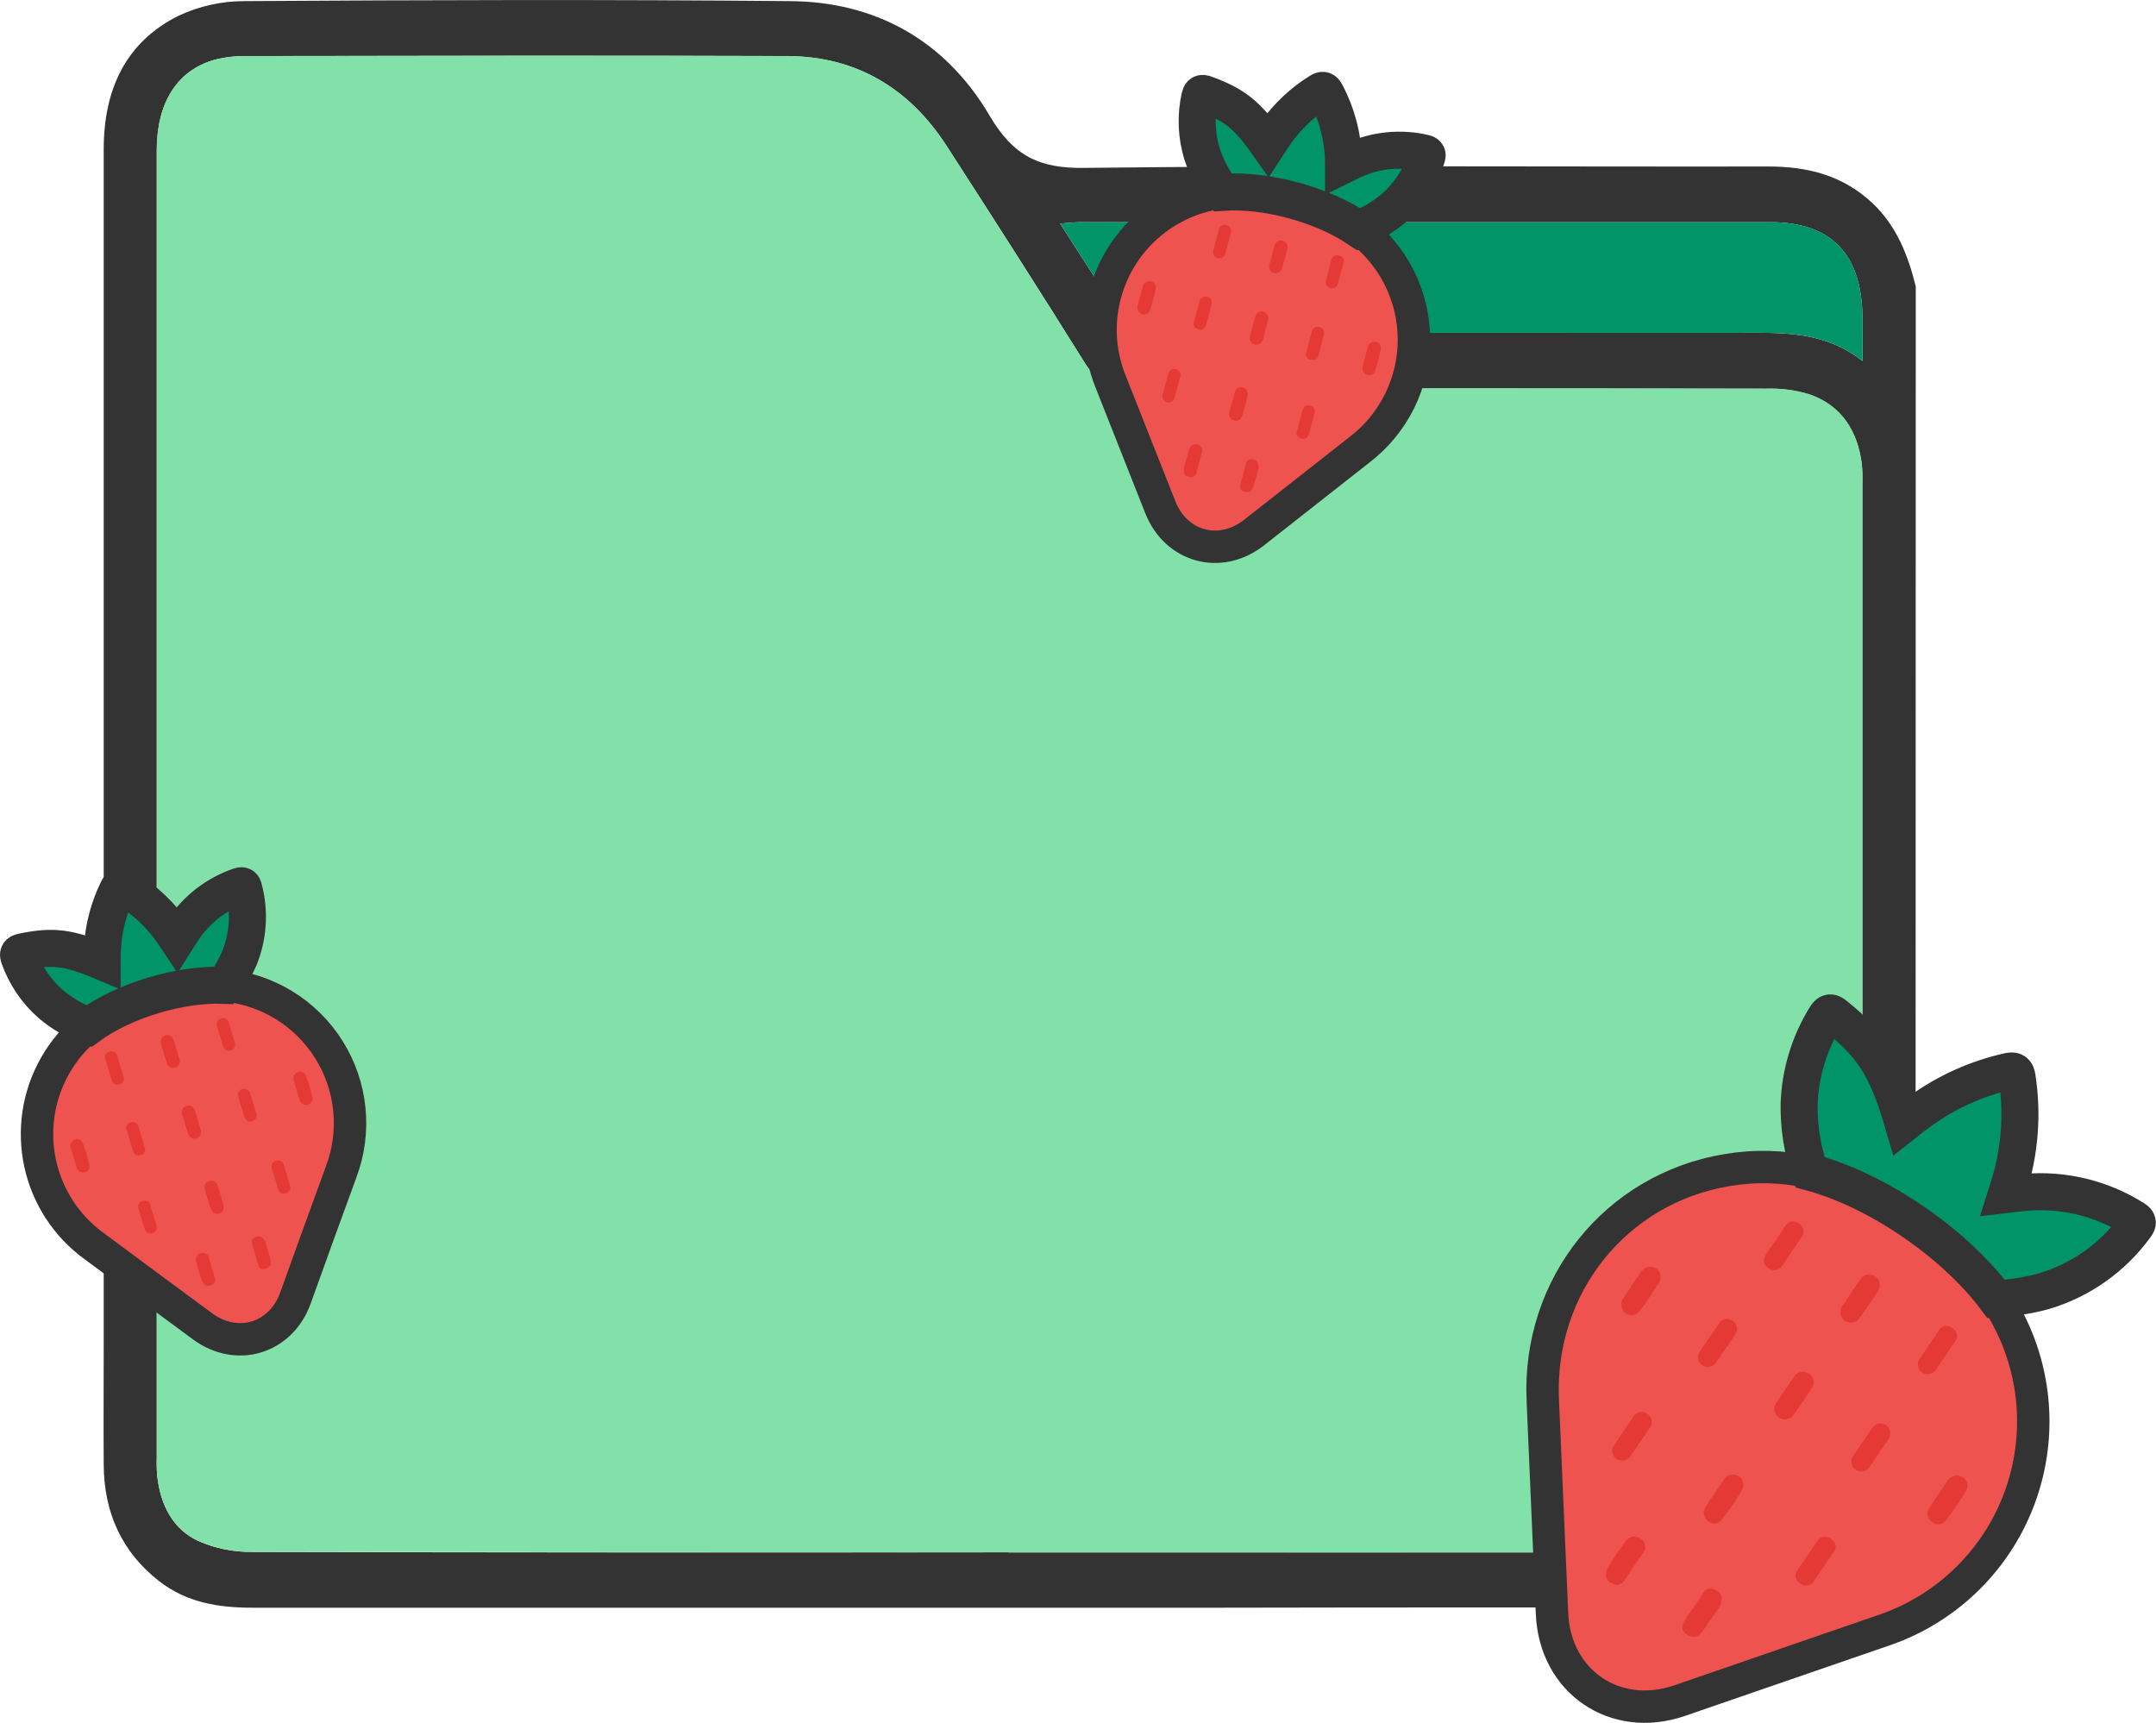
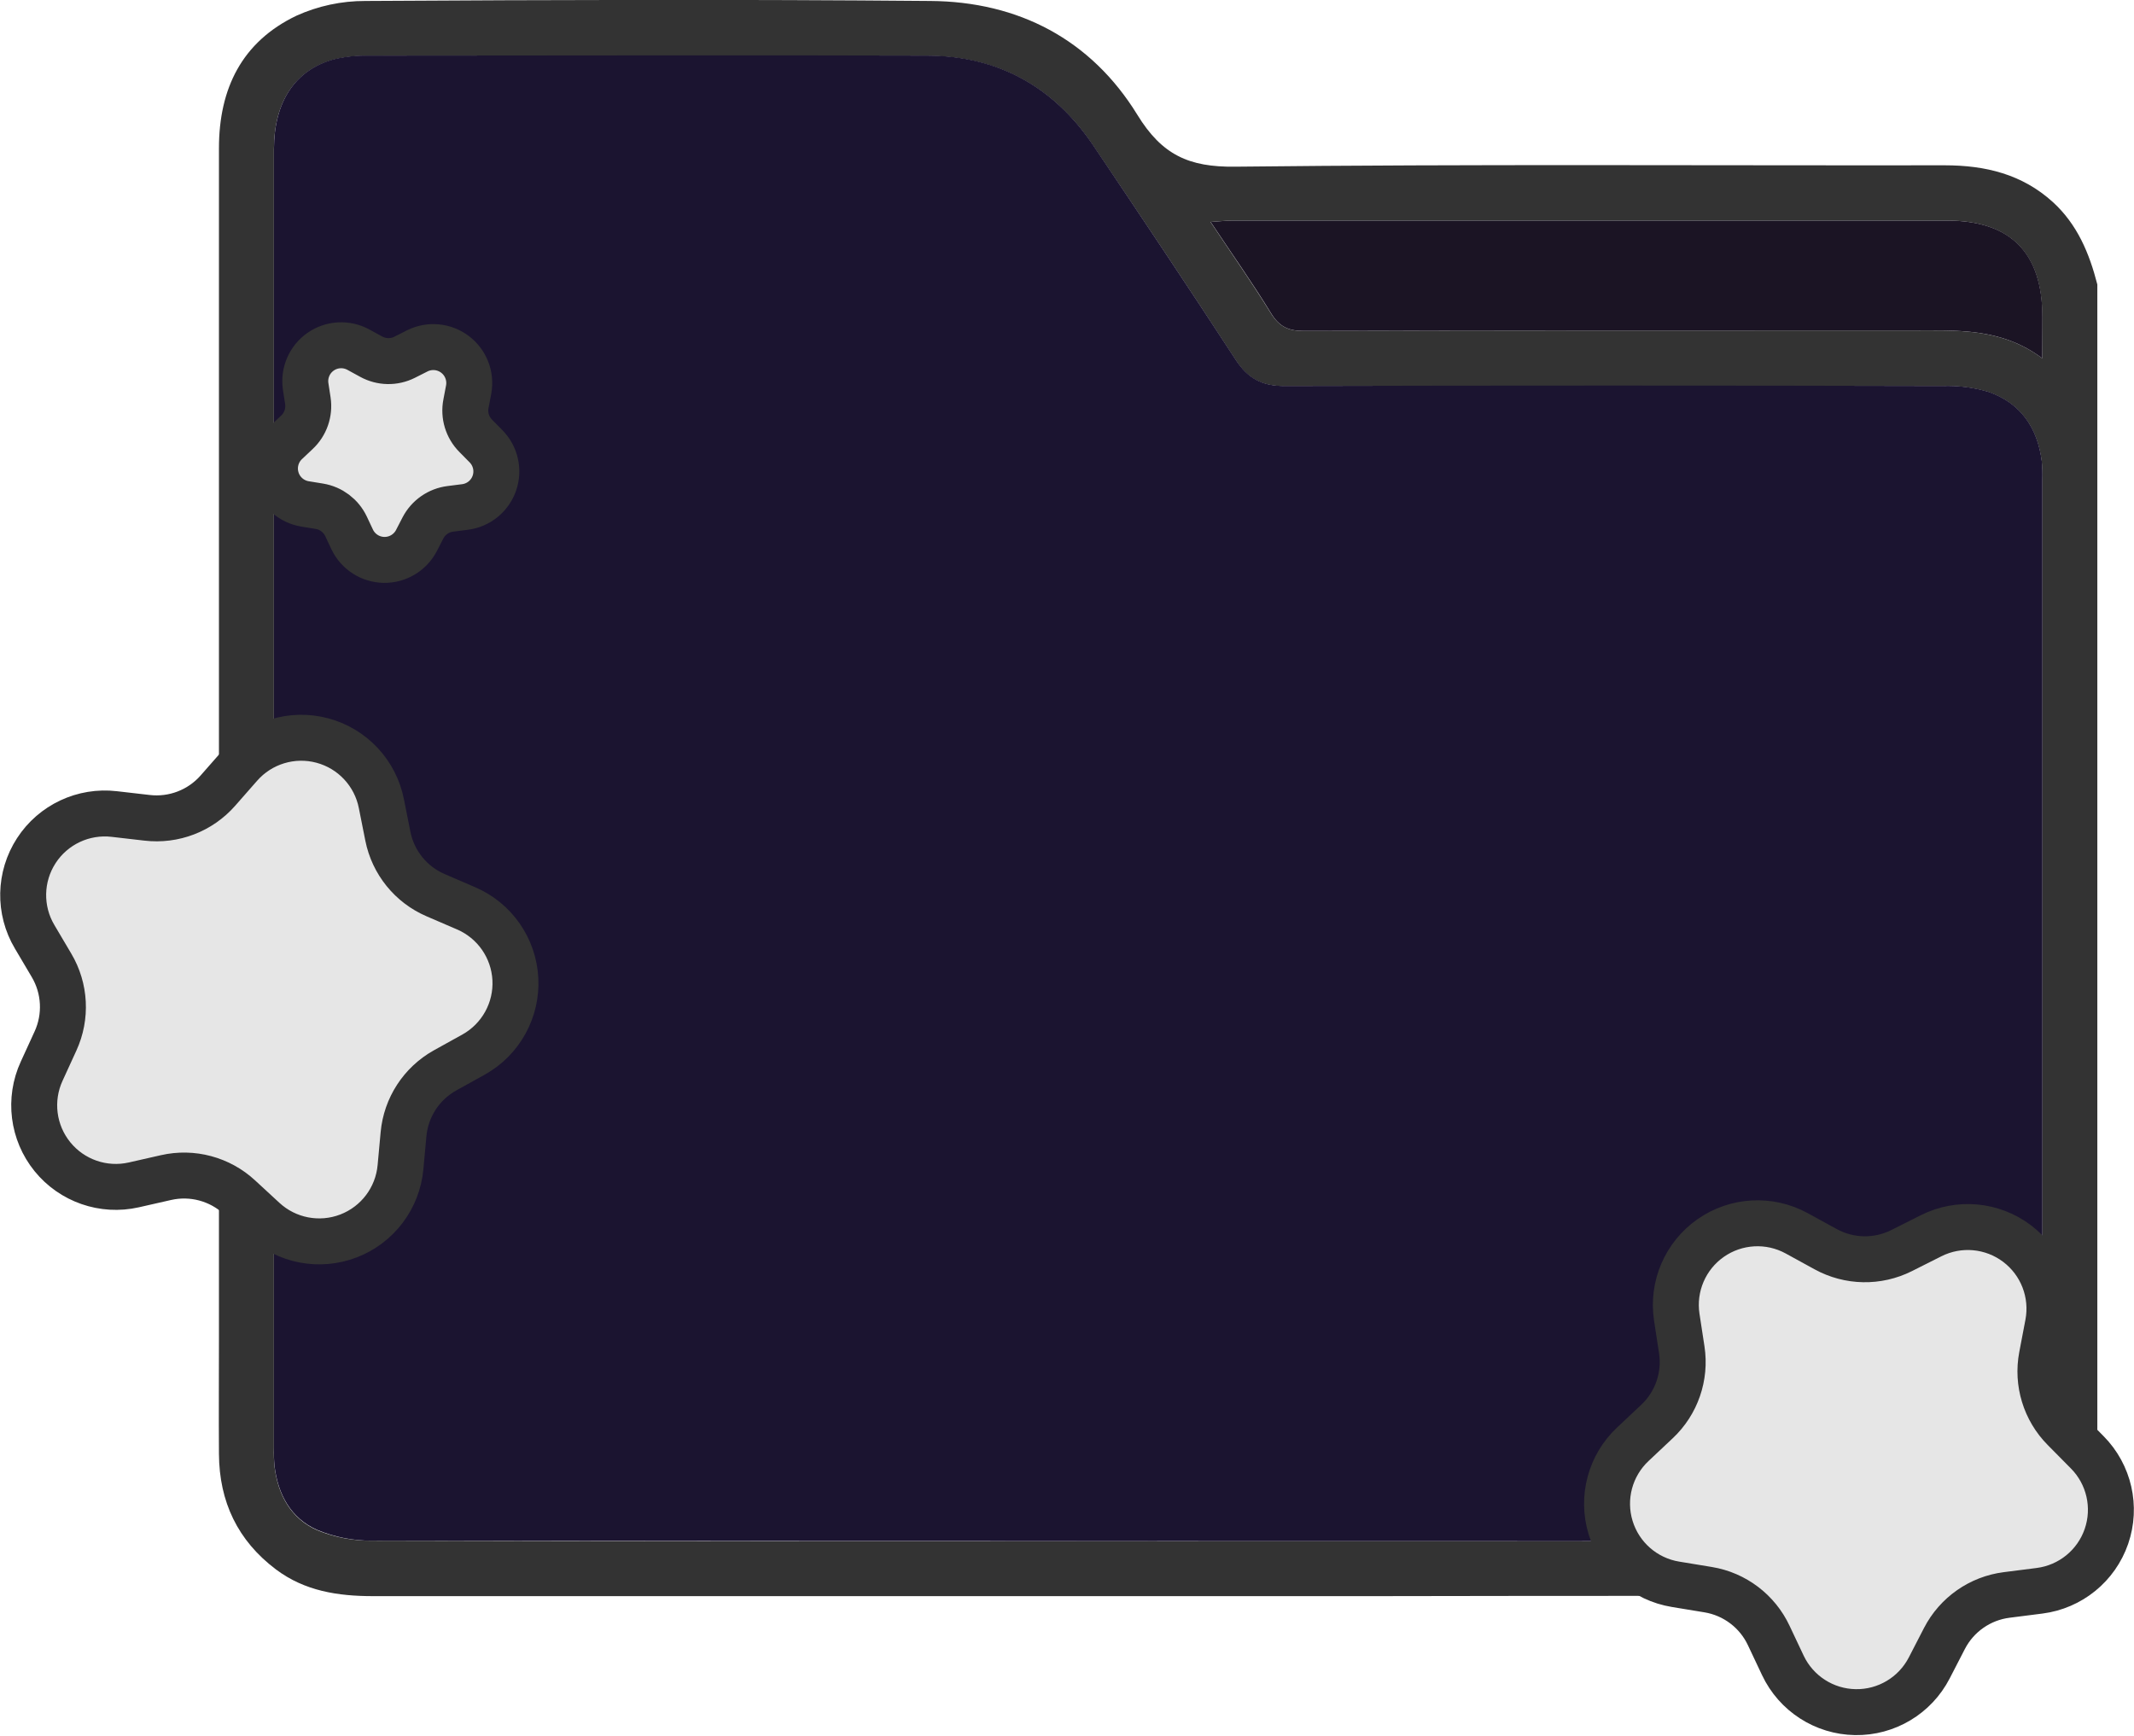
- <svg xmlns="http://www.w3.org/2000/svg" width="465.87" height="372.29" viewBox="0 0 465.87 372.29">
+ <svg xmlns="http://www.w3.org/2000/svg" viewBox="0 0 464.42 377.68">
  <defs>
-     <style>
-       .cls-1 {
-         fill: #333;
-       }
- 
-       .cls-2 {
-         fill: #82e0a9;
-       }
- 
-       .cls-3, .cls-5 {
-         fill: #009468;
-       }
- 
-       .cls-4 {
-         fill: #ee5350;
-         stroke-width: 7px;
-       }
- 
-       .cls-4, .cls-5 {
-         stroke: #333;
-         stroke-miterlimit: 10;
-       }
- 
-       .cls-5 {
-         stroke-width: 8px;
-       }
- 
-       .cls-6 {
-         fill: #e43935;
-       }
-     </style>
+     <style>.cls-1{fill:#333;}.cls-2{fill:#1b1430;}.cls-3{fill:#1b1424;}.cls-4{fill:#e6e6e6;stroke:#333;stroke-miterlimit:10;stroke-width:10px;}</style>
  </defs>
  <g id="Capa_2" data-name="Capa 2">
    <g id="Capa_1-2" data-name="Capa 1">
-       <g>
-         <g>
-           <path class="cls-1" d="M413.91,321.47c-1.66,6.78-4.16,13.07-9.27,17.94-6.41,6.12-14.06,8.06-22.52,8q-59.25-.12-118.51,0-104.55,0-209.11,0c-7.28,0-14.21-1.1-20.21-5.81-8-6.29-11.82-14.75-11.88-25.11-.06-8.52,0-17,0-25.55q0-129.33,0-258.66c0-13,4.78-23.18,16.14-28.86A33.46,33.46,0,0,1,52.86.24c39.25-.25,78.5-.36,117.75,0C189.05.34,204.18,8.6,213.84,25c5.11,8.7,10.7,11.4,20.34,11.28,49.31-.58,98.63-.23,148-.3,8.45,0,16.1,1.93,22.51,8,5.11,4.87,7.61,11.15,9.27,17.94Zm-196,14q81.81,0,163.61,0a32.59,32.59,0,0,0,8.33-.79c8.1-2.2,12.56-9.29,12.56-19.49q0-105.37,0-210.75a33.12,33.12,0,0,0-.11-4c-.89-7.35-4.47-12.77-11.26-15.17A28.67,28.67,0,0,0,381.68,84q-68.61-.1-137.24,0c-4.56,0-7.55-1.57-10.06-5.6-9.79-15.72-19.78-31.3-29.82-46.84-8.21-12.7-19.78-19.38-34.45-19.44-38.86-.15-77.73-.06-116.59,0a27,27,0,0,0-7.18.81c-8.1,2.31-12.47,9.3-12.47,19.56q0,141.3,0,282.6a33.18,33.18,0,0,0,.12,4c.72,6.21,3.4,11.4,8.91,13.93a28.13,28.13,0,0,0,11.42,2.34Q136.13,335.55,217.94,335.44ZM402.44,78c0-3.57,0-6.32,0-9.06,0-13.9-6.63-20.92-19.87-20.93q-74.49,0-149,0c-1.29,0-2.59.17-4.5.3,4.51,7.07,8.73,13.36,12.59,19.89A6.82,6.82,0,0,0,248.41,72c42.28-.12,84.55-.06,126.83-.09C384.51,71.94,393.87,71.28,402.44,78Z" />
-           <path class="cls-2" d="M217.94,335.44q-81.81,0-163.62-.1A28.13,28.13,0,0,1,42.9,333c-5.51-2.53-8.19-7.72-8.91-13.93a33.18,33.18,0,0,1-.12-4q0-141.3,0-282.6c0-10.26,4.37-17.25,12.47-19.56a27,27,0,0,1,7.18-.81c38.86,0,77.73-.13,116.59,0,14.67.06,26.24,6.74,34.45,19.44,10,15.54,20,31.12,29.82,46.84,2.51,4,5.5,5.61,10.06,5.6q68.63-.18,137.24,0a28.67,28.67,0,0,1,9.39,1.23c6.79,2.4,10.37,7.82,11.26,15.17a33.12,33.12,0,0,1,.11,4q0,105.38,0,210.75c0,10.2-4.46,17.29-12.56,19.49a32.59,32.59,0,0,1-8.33.79Q299.76,335.47,217.94,335.44Z" />
-           <path class="cls-3" d="M402.44,78c-8.57-6.73-17.93-6.07-27.2-6.07-42.28,0-84.55,0-126.83.09a6.82,6.82,0,0,1-6.74-3.82c-3.86-6.53-8.08-12.82-12.59-19.89,1.91-.13,3.21-.3,4.5-.3q74.5,0,149,0c13.24,0,19.86,7,19.87,20.93C402.45,71.69,402.44,74.44,402.44,78Z" />
-         </g>
-         <g>
-           <path class="cls-4" d="M431.32,280.68a47.67,47.67,0,0,1-24.67,71.74c-14.58,5-29.14,10.07-43.72,15.07-13.94,4.78-26.93-4.09-27.57-18.8q-1-23.1-2-46.21c-1.05-24.64,15.75-45.62,39.79-49.63a46.55,46.55,0,0,1,17.95.45,3.15,3.15,0,0,1,2.22.1,50.25,50.25,0,0,1,14.88,6.73c3.55,2.29,7,4.66,10.47,7.14a49.43,49.43,0,0,1,11.71,11.38A3.26,3.26,0,0,1,431.32,280.68Z" />
-           <path class="cls-5" d="M431.32,280.68c-9.15-12.21-25.8-23.55-40.2-27.38a42.41,42.41,0,0,1-2.36-14.86,38.28,38.28,0,0,1,5.66-18.63c.66-1.09,1.11-1.25,2.17-.37,8.21,6.69,11.16,11.33,14.69,23.45,1.26-1,2.45-1.92,3.69-2.82a51.77,51.77,0,0,1,19-8.55c1.24-.28,1.68,0,1.88,1.26A52,52,0,0,1,434,256.59c-.14.46-.29.93-.48,1.53,1.36-.16,2.62-.33,3.9-.45a38,38,0,0,1,23.77,5.73c1.07.66.59,1.15.12,1.78A37.8,37.8,0,0,1,441.73,279,50.36,50.36,0,0,1,431.32,280.68Z" />
-           <path class="cls-6" d="M352.64,277.69c.64-.94,1.27-1.89,1.93-2.82a2.38,2.38,0,0,1,3.24-.79,2.2,2.2,0,0,1,.6,3.17,68.46,68.46,0,0,1-4.11,6.05,2.13,2.13,0,0,1-3,.5,2.37,2.37,0,0,1-.64-3.15l.09-.13Z" />
-           <path class="cls-6" d="M389.5,302.91c-.61.9-1.21,1.81-1.84,2.69a2.41,2.41,0,0,1-3.24.8,2.36,2.36,0,0,1-.48-3.42q1.85-2.78,3.75-5.51A2.28,2.28,0,1,1,391.5,300C390.88,301,390.17,301.92,389.5,302.91Z" />
-           <path class="cls-6" d="M418.93,322.82l1.92-2.83a2.24,2.24,0,0,1,3.11-.82,2.08,2.08,0,0,1,.78,3.09,59,59,0,0,1-4.29,6.32,2.06,2.06,0,0,1-2.93.34,2.16,2.16,0,0,1-.67-3A37.25,37.25,0,0,1,418.93,322.82Z" />
-           <path class="cls-6" d="M370.53,322.65c.64-.94,1.29-1.88,1.92-2.83a2.3,2.3,0,0,1,3.1-.89,2.21,2.21,0,0,1,.86,3.08,65.44,65.44,0,0,1-4.41,6.44,2,2,0,0,1-2.93.2,2.16,2.16,0,0,1-.61-2.89A33.57,33.57,0,0,1,370.53,322.65Z" />
-           <path class="cls-6" d="M400.13,279.19c.64-.93,1.26-1.89,1.93-2.81A2.28,2.28,0,1,1,405.8,279c-1.22,1.85-2.46,3.69-3.75,5.5a2.3,2.3,0,1,1-3.74-2.58C398.9,281,399.52,280.09,400.13,279.19Z" />
-           <path class="cls-6" d="M353.06,338.46c-.7,1-1.41,2.05-2.1,3.09a1.78,1.78,0,0,1-2.25.78c-.95-.37-1.88-1-1.68-2.27a3.55,3.55,0,0,1,.39-1.38c1.21-1.86,2.42-3.72,3.75-5.5a2.3,2.3,0,0,1,3.76-.31,1.83,1.83,0,0,1,.23,2.5Z" />
-           <path class="cls-6" d="M365.94,347.33c.7-1,1.41-2.05,2.1-3.08a1.8,1.8,0,0,1,2.38-.79c1,.42,1.79,1.05,1.58,2.34a3.8,3.8,0,0,1-.61,1.65c-1.11,1.6-2.18,3.23-3.3,4.82s-2.25,1.82-3.56.93-1.36-1.79-.23-3.45C364.84,348.94,365.39,348.14,365.94,347.33Z" />
-           <path class="cls-6" d="M387.22,270.36c-.73,1.08-1.47,2.14-2.19,3.22s-1.8,1.08-2.84.51a2,2,0,0,1-.65-2.92c1.41-2.12,2.87-4.2,4.29-6.31.78-1.16,1.8-1.07,2.83-.5a2,2,0,0,1,.66,2.91C388.64,268.32,387.92,269.33,387.22,270.36Z" />
-           <path class="cls-6" d="M420.34,293c-.7,1-1.43,2-2.1,3.09a2.13,2.13,0,0,1-3.55-2.34c1.41-2,2.83-4.1,4.19-6.18a1.91,1.91,0,0,1,2.94-.57,1.88,1.88,0,0,1,.62,2.92C421.73,290.9,421,291.93,420.34,293Z" />
-           <path class="cls-6" d="M369.34,289.06c.7-1,1.43-2,2.1-3.09a2.13,2.13,0,0,1,3.55,2.36c-1.45,2.09-2.87,4.19-4.3,6.3a2.13,2.13,0,0,1-3.53-2.34C367.87,291.2,368.61,290.14,369.34,289.06Z" />
-           <path class="cls-6" d="M406,314c-.74,1.08-1.46,2.15-2.2,3.22a2.13,2.13,0,0,1-3.5-2.39c1.45-2.15,2.91-4.29,4.38-6.44a2.13,2.13,0,0,1,3.51,2.39Z" />
-           <path class="cls-6" d="M351,309c.64-.94,1.27-1.89,1.92-2.82a2,2,0,0,1,3.05-.62,2,2,0,0,1,.51,3c-1.4,2-2.74,4-4.12,6a2.13,2.13,0,1,1-3.46-2.45C349.6,311.08,350.31,310.06,351,309Z" />
-           <path class="cls-6" d="M394,338.62c-.7,1-1.38,2.08-2.11,3.09a2,2,0,0,1-2.95.45,1.92,1.92,0,0,1-.57-2.83c1.45-2.09,2.85-4.21,4.31-6.29a1.94,1.94,0,0,1,3-.46c.91.75,1.37,1.68.56,2.83S394.7,337.55,394,338.62Z" />
-         </g>
-         <g>
-           <path class="cls-4" d="M48.41,212.91a29.91,29.91,0,0,1,25.3,40.35q-5,13.64-9.89,27.29c-3.17,8.7-12.62,11.54-20.06,6.05Q32.08,278,20.42,269.33a29.91,29.91,0,0,1-8.54-39,29.37,29.37,0,0,1,7.31-8.58c.12-.51.54-.76.92-1a31.31,31.31,0,0,1,9.16-4.61q3.78-1.26,7.62-2.3a30.9,30.9,0,0,1,10.17-1.23A2,2,0,0,1,48.41,212.91Z" />
-           <path class="cls-5" d="M48.41,212.91c-9.57-.36-21.67,3.3-29.22,8.82A26.46,26.46,0,0,1,11,217,24.12,24.12,0,0,1,4.13,206.9c-.27-.75-.17-1,.68-1.21,6.51-1.36,9.94-1,17.25,2.09,0-1,0-2,.08-2.92a32.34,32.34,0,0,1,3.33-12.66c.35-.72.64-.83,1.36-.42a32.78,32.78,0,0,1,10.89,10.29l.56.84c.46-.72.87-1.41,1.32-2.08a23.9,23.9,0,0,1,12.18-9.35c.74-.26.79.17.91.65a23.66,23.66,0,0,1-1,15A31,31,0,0,1,48.41,212.91Z" />
-           <path class="cls-6" d="M15.91,250.14c-.2-.68-.42-1.36-.61-2a1.47,1.47,0,0,1,.89-1.89,1.37,1.37,0,0,1,1.78,1,45.23,45.23,0,0,1,1.33,4.39,1.34,1.34,0,0,1-.95,1.68,1.48,1.48,0,0,1-1.79-.93l0-.1C16.33,251.51,16.12,250.83,15.91,250.14Z" />
-           <path class="cls-6" d="M42.77,242.1c.2.65.4,1.3.59,2a1.51,1.51,0,0,1-.89,1.9,1.48,1.48,0,0,1-1.86-1.11c-.42-1.33-.82-2.67-1.21-4a1.43,1.43,0,1,1,2.71-.88C42.37,240.65,42.55,241.38,42.77,242.1Z" />
-           <path class="cls-6" d="M64.1,235.58c-.2-.68-.41-1.37-.62-2.05a1.41,1.41,0,0,1,.83-1.84,1.29,1.29,0,0,1,1.81.84,36.65,36.65,0,0,1,1.4,4.58,1.3,1.3,0,0,1-1,1.57,1.36,1.36,0,0,1-1.73-.86C64.5,237.1,64.33,236.33,64.1,235.58Z" />
-           <path class="cls-6" d="M44.92,259.15c-.2-.69-.4-1.37-.62-2.06a1.44,1.44,0,0,1,.78-1.86,1.4,1.4,0,0,1,1.85.79,40.86,40.86,0,0,1,1.4,4.7,1.27,1.27,0,0,1-1,1.51,1.37,1.37,0,0,1-1.66-.84C45.32,260.67,45.15,259.89,44.92,259.15Z" />
-           <path class="cls-6" d="M35.38,227.55c-.2-.69-.42-1.37-.61-2.05a1.43,1.43,0,1,1,2.74-.82c.42,1.33.83,2.67,1.2,4a1.45,1.45,0,1,1-2.74.81C35.77,228.85,35.58,228.2,35.38,227.55Z" />
-           <path class="cls-6" d="M45.75,273.92c.22.74.44,1.49.68,2.24a1.12,1.12,0,0,1-.51,1.41c-.56.31-1.21.53-1.77-.08a2.28,2.28,0,0,1-.52-.73c-.43-1.33-.86-2.65-1.21-4a1.45,1.45,0,0,1,1.34-2,1.15,1.15,0,0,1,1.31.87C45.3,272.42,45.52,273.17,45.75,273.92Z" />
-           <path class="cls-6" d="M55.16,271.13c-.22-.75-.44-1.5-.68-2.24a1.15,1.15,0,0,1,.56-1.48,1.33,1.33,0,0,1,1.77.15,2.54,2.54,0,0,1,.56.95c.34,1.18.72,2.34,1.05,3.52s0,1.82-1,2.1-1.41,0-1.78-1.25C55.52,272.3,55.34,271.71,55.16,271.13Z" />
-           <path class="cls-6" d="M26,230.37c.23.78.46,1.56.71,2.34s-.19,1.3-.88,1.58a1.22,1.22,0,0,1-1.68-.83c-.48-1.52-.92-3.06-1.39-4.58a1.21,1.21,0,0,1,.87-1.59,1.24,1.24,0,0,1,1.69.83C25.54,228.86,25.75,229.62,26,230.37Z" />
-           <path class="cls-6" d="M50.08,223.11c.23.75.43,1.5.68,2.24a1.34,1.34,0,0,1-2.55.82c-.44-1.5-.88-3-1.35-4.49a1.34,1.34,0,0,1,2.55-.81C49.62,221.62,49.86,222.36,50.08,223.11Z" />
-           <path class="cls-6" d="M28.06,246.47c-.23-.74-.44-1.5-.69-2.24a1.18,1.18,0,0,1,.88-1.65,1.18,1.18,0,0,1,1.67.84c.45,1.54.92,3.06,1.38,4.59a1.16,1.16,0,0,1-.9,1.56,1.16,1.16,0,0,1-1.63-.76C28.52,248,28.29,247.25,28.06,246.47Z" />
-           <path class="cls-6" d="M54.7,238.41c.23.78.47,1.56.7,2.35a1.33,1.33,0,0,1-2.54.76c-.48-1.55-1-3.12-1.42-4.68a1.34,1.34,0,0,1,2.55-.77C54.23,236.85,54.46,237.63,54.7,238.41Z" />
-           <path class="cls-6" d="M30.57,263.3c-.21-.68-.42-1.36-.62-2.05a1.26,1.26,0,0,1,.9-1.73,1.23,1.23,0,0,1,1.65.92c.41,1.47.88,2.92,1.31,4.39a1.33,1.33,0,1,1-2.56.72C31,264.8,30.79,264.05,30.57,263.3Z" />
-           <path class="cls-6" d="M62,254c.23.75.47,1.49.67,2.24a1.22,1.22,0,0,1-.94,1.62c-.73.15-1.35,0-1.6-.84-.46-1.53-.94-3-1.38-4.58a1.23,1.23,0,0,1,.94-1.62c.73-.15,1.36,0,1.61.84S61.74,253.23,62,254Z" />
-         </g>
-         <g>
-           <path class="cls-4" d="M293.65,49.55a29.91,29.91,0,0,1,.13,47.62q-11.43,9-22.83,17.94c-7.29,5.7-16.81,3.11-20.22-5.48q-5.35-13.5-10.68-27A29.9,29.9,0,0,1,253.44,45a29.26,29.26,0,0,1,10.74-3.42,2,2,0,0,1,1.34-.4,31.62,31.62,0,0,1,10.21.93c2.57.63,5.14,1.31,7.68,2.08a31.28,31.28,0,0,1,9.29,4.34C293.08,48.81,293.51,49,293.65,49.55Z" />
-           <path class="cls-5" d="M293.65,49.55c-7.93-5.36-20.14-8.66-29.47-8a26.71,26.71,0,0,1-4.46-8.33A24.23,24.23,0,0,1,259.25,21c.17-.78.4-1,1.21-.67,6.25,2.29,9,4.43,13.54,10.89.54-.83,1.05-1.64,1.61-2.43a32.49,32.49,0,0,1,9.52-9c.68-.42,1-.37,1.37.36a32.65,32.65,0,0,1,3.81,14.5c0,.3,0,.61,0,1,.77-.38,1.49-.74,2.22-1.07a23.76,23.76,0,0,1,15.28-1.49c.77.17.58.56.44,1a23.74,23.74,0,0,1-8.8,12.22A31.55,31.55,0,0,1,293.65,49.55Z" />
-           <path class="cls-6" d="M246.38,64c.18-.69.36-1.39.56-2.07a1.48,1.48,0,0,1,1.76-1.13,1.37,1.37,0,0,1,1,1.75,42.56,42.56,0,0,1-1.19,4.43,1.34,1.34,0,0,1-1.7.92,1.48,1.48,0,0,1-1-1.73l0-.1C246,65.34,246.19,64.65,246.38,64Z" />
-           <path class="cls-6" d="M273.42,71.34c-.18.65-.34,1.31-.53,2a1.51,1.51,0,0,1-1.76,1.14,1.48,1.48,0,0,1-1-1.93c.35-1.35.71-2.7,1.09-4A1.5,1.5,0,0,1,273,67.32a1.53,1.53,0,0,1,1,1.85C273.84,69.9,273.62,70.61,273.42,71.34Z" />
-           <path class="cls-6" d="M295,77.09c.18-.69.37-1.38.55-2.07a1.42,1.42,0,0,1,1.68-1.13,1.31,1.31,0,0,1,1.1,1.68,37.71,37.71,0,0,1-1.25,4.63,1.29,1.29,0,0,1-1.66.8,1.35,1.35,0,0,1-1-1.64A20,20,0,0,1,295,77.09Z" />
-           <path class="cls-6" d="M266.23,86.94c.19-.69.38-1.37.56-2.07a1.44,1.44,0,0,1,1.65-1.17,1.4,1.4,0,0,1,1.15,1.66,42.76,42.76,0,0,1-1.29,4.72,1.29,1.29,0,0,1-1.7.73,1.36,1.36,0,0,1-1-1.59A23.14,23.14,0,0,1,266.23,86.94Z" />
-           <path class="cls-6" d="M274.85,55.08c.19-.69.36-1.38.56-2.06a1.43,1.43,0,1,1,2.76.76c-.35,1.34-.71,2.69-1.1,4A1.55,1.55,0,0,1,275.13,59a1.57,1.57,0,0,1-.81-1.94C274.49,56.39,274.67,55.74,274.85,55.08Z" />
-           <path class="cls-6" d="M259.12,99.92c-.2.75-.42,1.5-.61,2.26a1.11,1.11,0,0,1-1.17.93c-.64,0-1.31-.19-1.46-1a2.14,2.14,0,0,1-.06-.9c.34-1.35.68-2.71,1.09-4a1.44,1.44,0,0,1,2.17-1,1.14,1.14,0,0,1,.65,1.43C259.53,98.41,259.33,99.16,259.12,99.92Z" />
-           <path class="cls-6" d="M268.59,102.53l.61-2.26a1.13,1.13,0,0,1,1.25-1c.65,0,1.28.25,1.42,1.06a2.45,2.45,0,0,1,0,1.11c-.33,1.17-.62,2.36-1,3.54s-1,1.54-1.93,1.28-1.17-.78-.84-2Z" />
-           <path class="cls-6" d="M265.38,52.5c-.22.79-.44,1.57-.64,2.36s-.85,1-1.58.88a1.22,1.22,0,0,1-1-1.59c.39-1.55.83-3.08,1.24-4.63.22-.85.85-1,1.58-.88a1.23,1.23,0,0,1,1,1.59C265.8,51,265.58,51.74,265.38,52.5Z" />
-           <path class="cls-6" d="M289.67,59.09c-.2.76-.43,1.51-.61,2.27a1.34,1.34,0,0,1-2.59-.66c.42-1.51.84-3,1.22-4.53a1.19,1.19,0,0,1,1.62-.94,1.18,1.18,0,0,1,1,1.6C290.07,57.58,289.87,58.34,289.67,59.09Z" />
-           <path class="cls-6" d="M258.62,67.27c.2-.76.43-1.51.61-2.27a1.34,1.34,0,0,1,2.59.67c-.43,1.54-.84,3.08-1.25,4.62a1.17,1.17,0,0,1-1.6.84,1.15,1.15,0,0,1-1-1.5C258.19,68.84,258.41,68.06,258.62,67.27Z" />
-           <path class="cls-6" d="M285.5,74.52c-.22.79-.43,1.57-.64,2.36a1.17,1.17,0,0,1-1.61.82,1.15,1.15,0,0,1-1-1.51c.42-1.58.84-3.15,1.27-4.73a1.34,1.34,0,0,1,2.57.7C285.93,73,285.71,73.73,285.5,74.52Z" />
-           <path class="cls-6" d="M251.85,82.88c.19-.69.37-1.38.56-2.06a1.25,1.25,0,0,1,1.68-1,1.23,1.23,0,0,1,.92,1.65c-.43,1.47-.8,3-1.21,4.42a1.34,1.34,0,1,1-2.56-.75C251.44,84.39,251.65,83.64,251.85,82.88Z" />
-           <path class="cls-6" d="M283.42,91.6c-.2.75-.39,1.51-.62,2.26a1.23,1.23,0,0,1-1.65.88c-.7-.26-1.16-.72-.92-1.56.42-1.54.82-3.09,1.26-4.62a1.22,1.22,0,0,1,1.65-.88c.7.26,1.16.71.92,1.56S283.63,90.81,283.42,91.6Z" />
-         </g>
-       </g>
+       <path class="cls-1" d="M456.44,321.47c-1.74,6.78-4.35,13.07-9.68,17.94-6.69,6.12-14.69,8.06-23.51,8q-61.87-.12-123.74,0-109.18,0-218.35,0c-7.6,0-14.83-1.1-21.1-5.81-8.35-6.29-12.34-14.75-12.41-25.11-.06-8.52,0-17,0-25.55q0-129.33,0-258.66c0-13,5-23.18,16.86-28.86a36.19,36.19,0,0,1,15-3.21c41-.25,82-.36,122.94,0C221.65.34,237.45,8.6,247.53,25c5.34,8.7,11.18,11.4,21.24,11.28,51.49-.58,103-.23,154.48-.3,8.82,0,16.82,1.93,23.51,8,5.33,4.87,7.94,11.15,9.68,17.94Zm-204.63,14q85.43,0,170.84,0a35.52,35.52,0,0,0,8.7-.79c8.46-2.2,13.11-9.29,13.11-19.49q0-105.37,0-210.75a31.18,31.18,0,0,0-.12-4c-.93-7.35-4.66-12.77-11.75-15.17a31.18,31.18,0,0,0-9.8-1.23q-71.66-.1-143.3,0c-4.77,0-7.88-1.57-10.51-5.6-10.22-15.72-20.65-31.3-31.13-46.84-8.57-12.7-20.66-19.38-36-19.44-40.58-.15-81.16-.06-121.74,0a29.39,29.39,0,0,0-7.5.81c-8.45,2.31-13,9.3-13,19.56q0,141.3,0,282.6a33.18,33.18,0,0,0,.12,4c.75,6.21,3.56,11.4,9.31,13.93A30.49,30.49,0,0,0,81,335.34Q166.4,335.55,251.81,335.44ZM444.46,78c0-3.57,0-6.32,0-9.06,0-13.9-6.93-20.92-20.75-20.93q-77.77,0-155.56,0c-1.35,0-2.71.17-4.7.3,4.71,7.07,9.12,13.36,13.15,19.89,1.75,2.83,3.7,3.83,7,3.82,44.14-.12,88.29-.06,132.43-.09C425.74,71.94,435.51,71.28,444.46,78Z" />
+       <path class="cls-2" d="M251.81,335.44q-85.41,0-170.84-.1A30.49,30.49,0,0,1,69.05,333c-5.75-2.53-8.56-7.72-9.31-13.93a33.18,33.18,0,0,1-.12-4q0-141.3,0-282.6c0-10.26,4.57-17.25,13-19.56a29.39,29.39,0,0,1,7.5-.81c40.58,0,81.16-.13,121.74,0,15.31.06,27.4,6.74,36,19.44C248.33,47.11,258.76,62.69,269,78.41c2.63,4,5.74,5.61,10.51,5.6q71.64-.18,143.3,0a31.18,31.18,0,0,1,9.8,1.23c7.09,2.4,10.82,7.82,11.75,15.17a31.18,31.18,0,0,1,.12,4q0,105.38,0,210.75c0,10.2-4.65,17.29-13.11,19.49a35.52,35.52,0,0,1-8.7.79Q337.24,335.47,251.81,335.44Z" />
+       <path class="cls-3" d="M444.46,78c-8.95-6.73-18.72-6.07-28.4-6.07-44.14,0-88.29,0-132.43.09-3.33,0-5.28-1-7-3.82-4-6.53-8.44-12.82-13.15-19.89,2-.13,3.35-.3,4.7-.3q77.78,0,155.56,0c13.82,0,20.74,7,20.75,20.93C444.47,71.69,444.46,74.44,444.46,78Z" />
+       <path class="cls-4" d="M76.66,117.44l-1.35-2.87a7.82,7.82,0,0,0-5.8-4.38l-3.13-.51a7.81,7.81,0,0,1-4.08-13.4l2.3-2.17A7.82,7.82,0,0,0,67,87.24l-.48-3.13a7.81,7.81,0,0,1,11.48-8l2.78,1.52a7.8,7.8,0,0,0,7.26.14l2.83-1.43A7.82,7.82,0,0,1,102,84.75l-.59,3.11a7.79,7.79,0,0,0,2.12,7l2.22,2.25a7.8,7.8,0,0,1-4.57,13.24l-3.14.4a7.82,7.82,0,0,0-6,4.17l-1.45,2.81A7.81,7.81,0,0,1,76.66,117.44Z" />
+       <path class="cls-4" d="M57.42,265.48l-5.3-4.89a17.75,17.75,0,0,0-16-4.28l-7,1.59A17.76,17.76,0,0,1,9.07,233.15l3-6.55a17.78,17.78,0,0,0-.87-16.51L7.54,203.9a17.76,17.76,0,0,1,17.34-26.72L32,178a17.76,17.76,0,0,0,15.43-5.93l4.75-5.41A17.77,17.77,0,0,1,83,174.92L84.41,182a17.74,17.74,0,0,0,10.41,12.85l6.61,2.85a17.76,17.76,0,0,1,1.68,31.81L96.82,233a17.75,17.75,0,0,0-9,13.86l-.66,7.18A17.76,17.76,0,0,1,57.42,265.48Z" />
+       <path class="cls-4" d="M388,362.48,384.94,356a17.75,17.75,0,0,0-13.2-10l-7.11-1.17a17.76,17.76,0,0,1-9.29-30.47l5.25-4.94A17.74,17.74,0,0,0,366,293.8l-1.09-7.12A17.77,17.77,0,0,1,391,268.43l6.31,3.46a17.77,17.77,0,0,0,16.53.31l6.44-3.24a17.77,17.77,0,0,1,25.43,19.19l-1.35,7.08A17.74,17.74,0,0,0,449.2,311l5.06,5.12a17.77,17.77,0,0,1-10.39,30.12l-7.15.91a17.76,17.76,0,0,0-13.55,9.47l-3.3,6.4A17.77,17.77,0,0,1,388,362.48Z" />
    </g>
  </g>
</svg>
